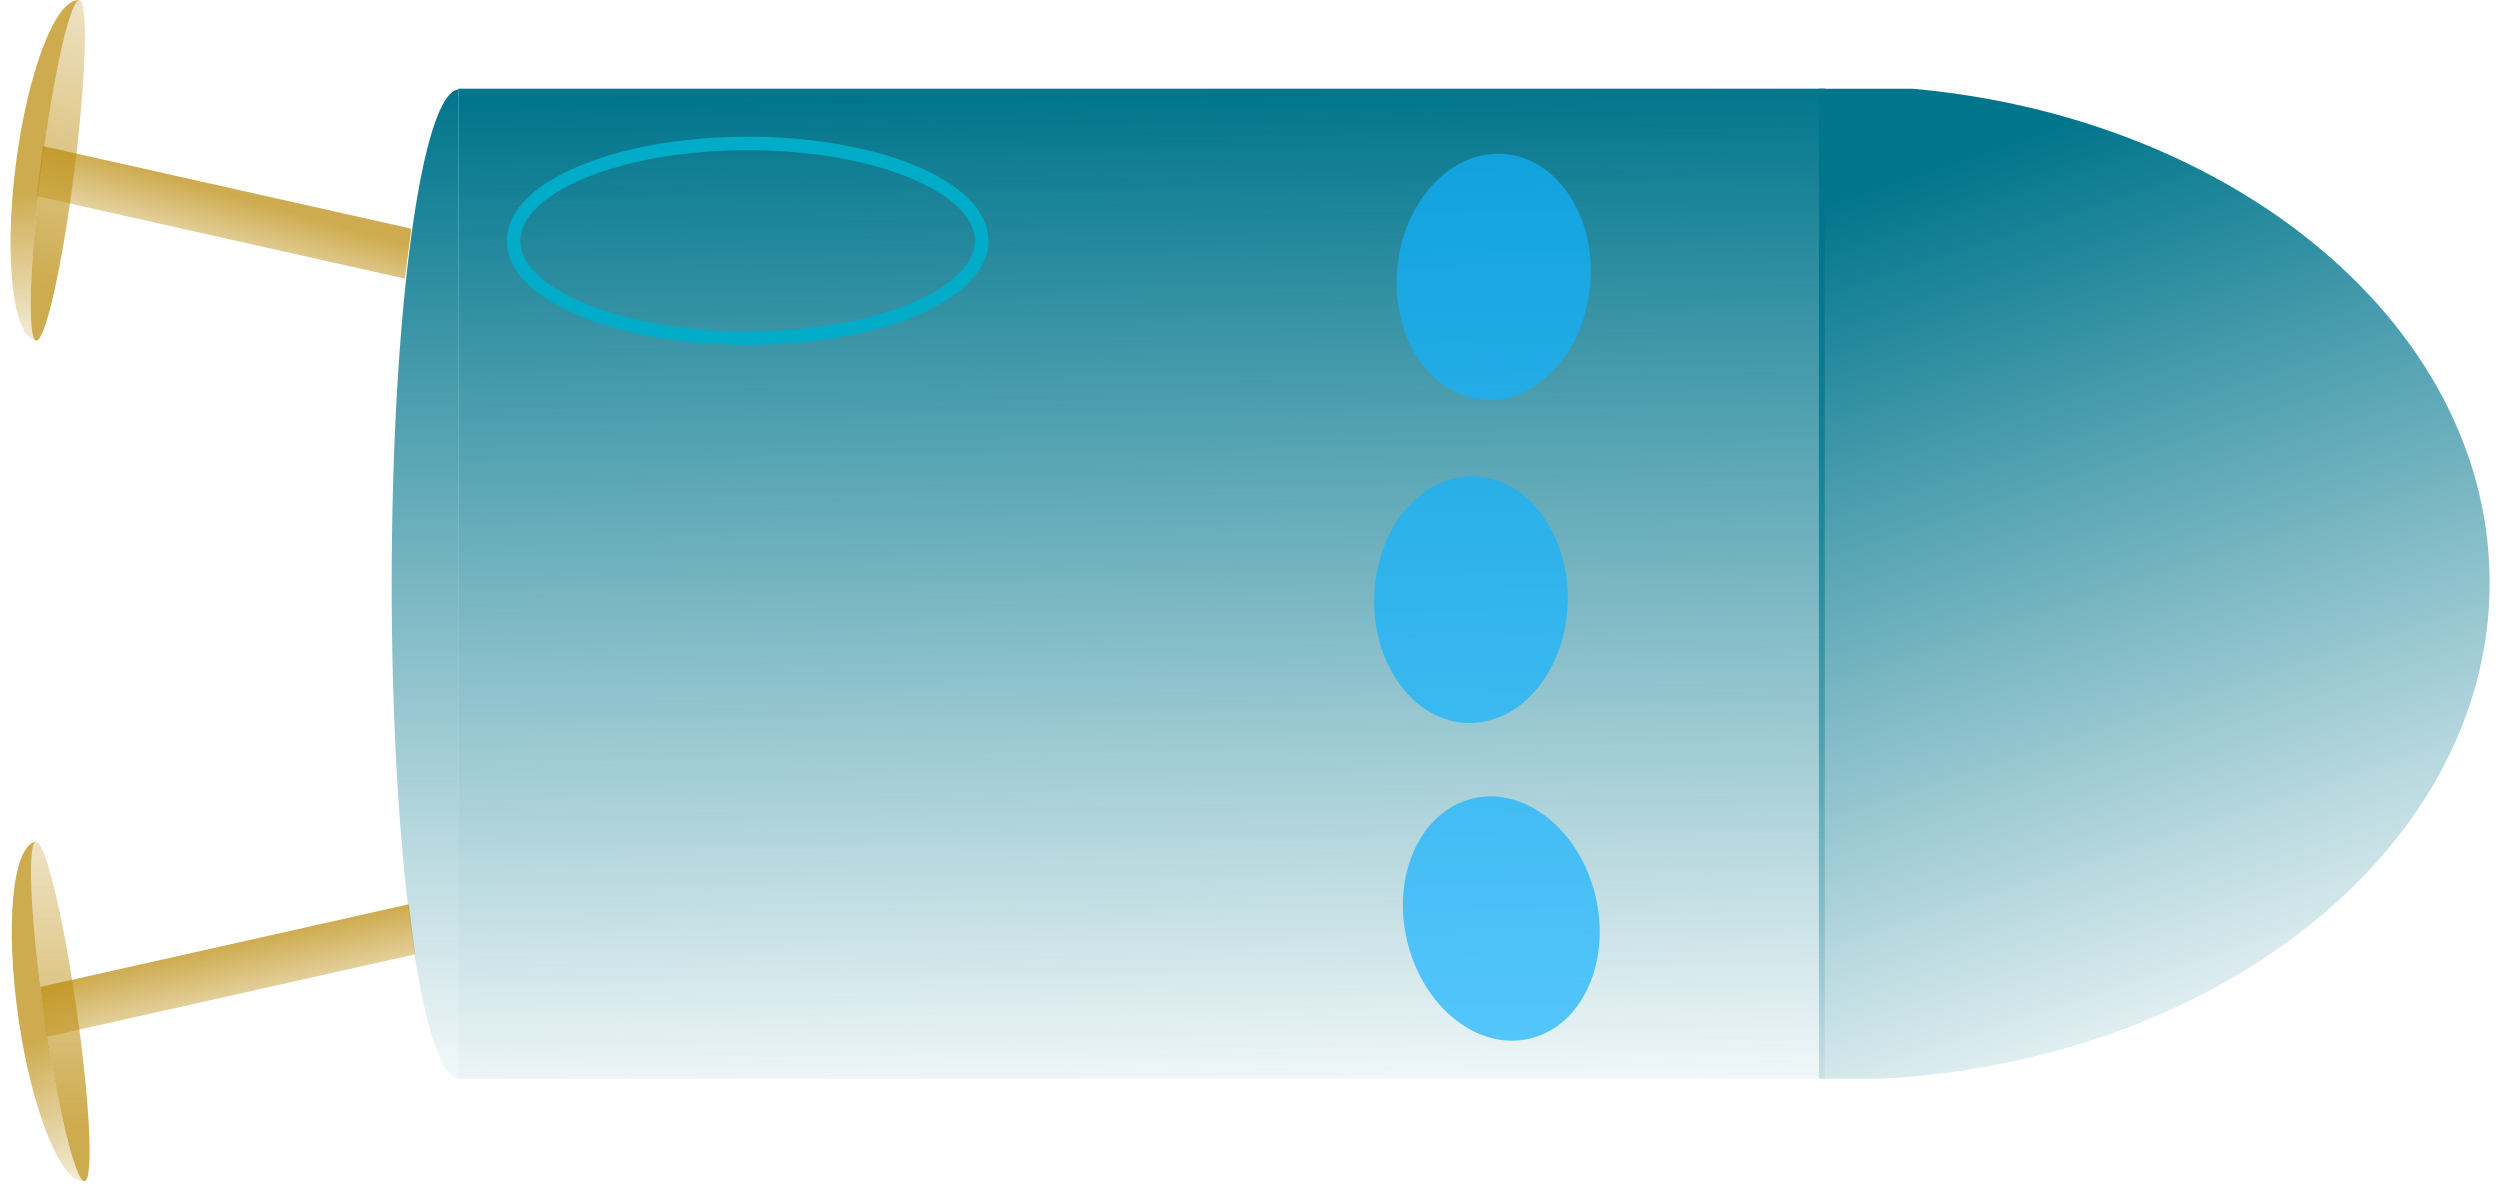
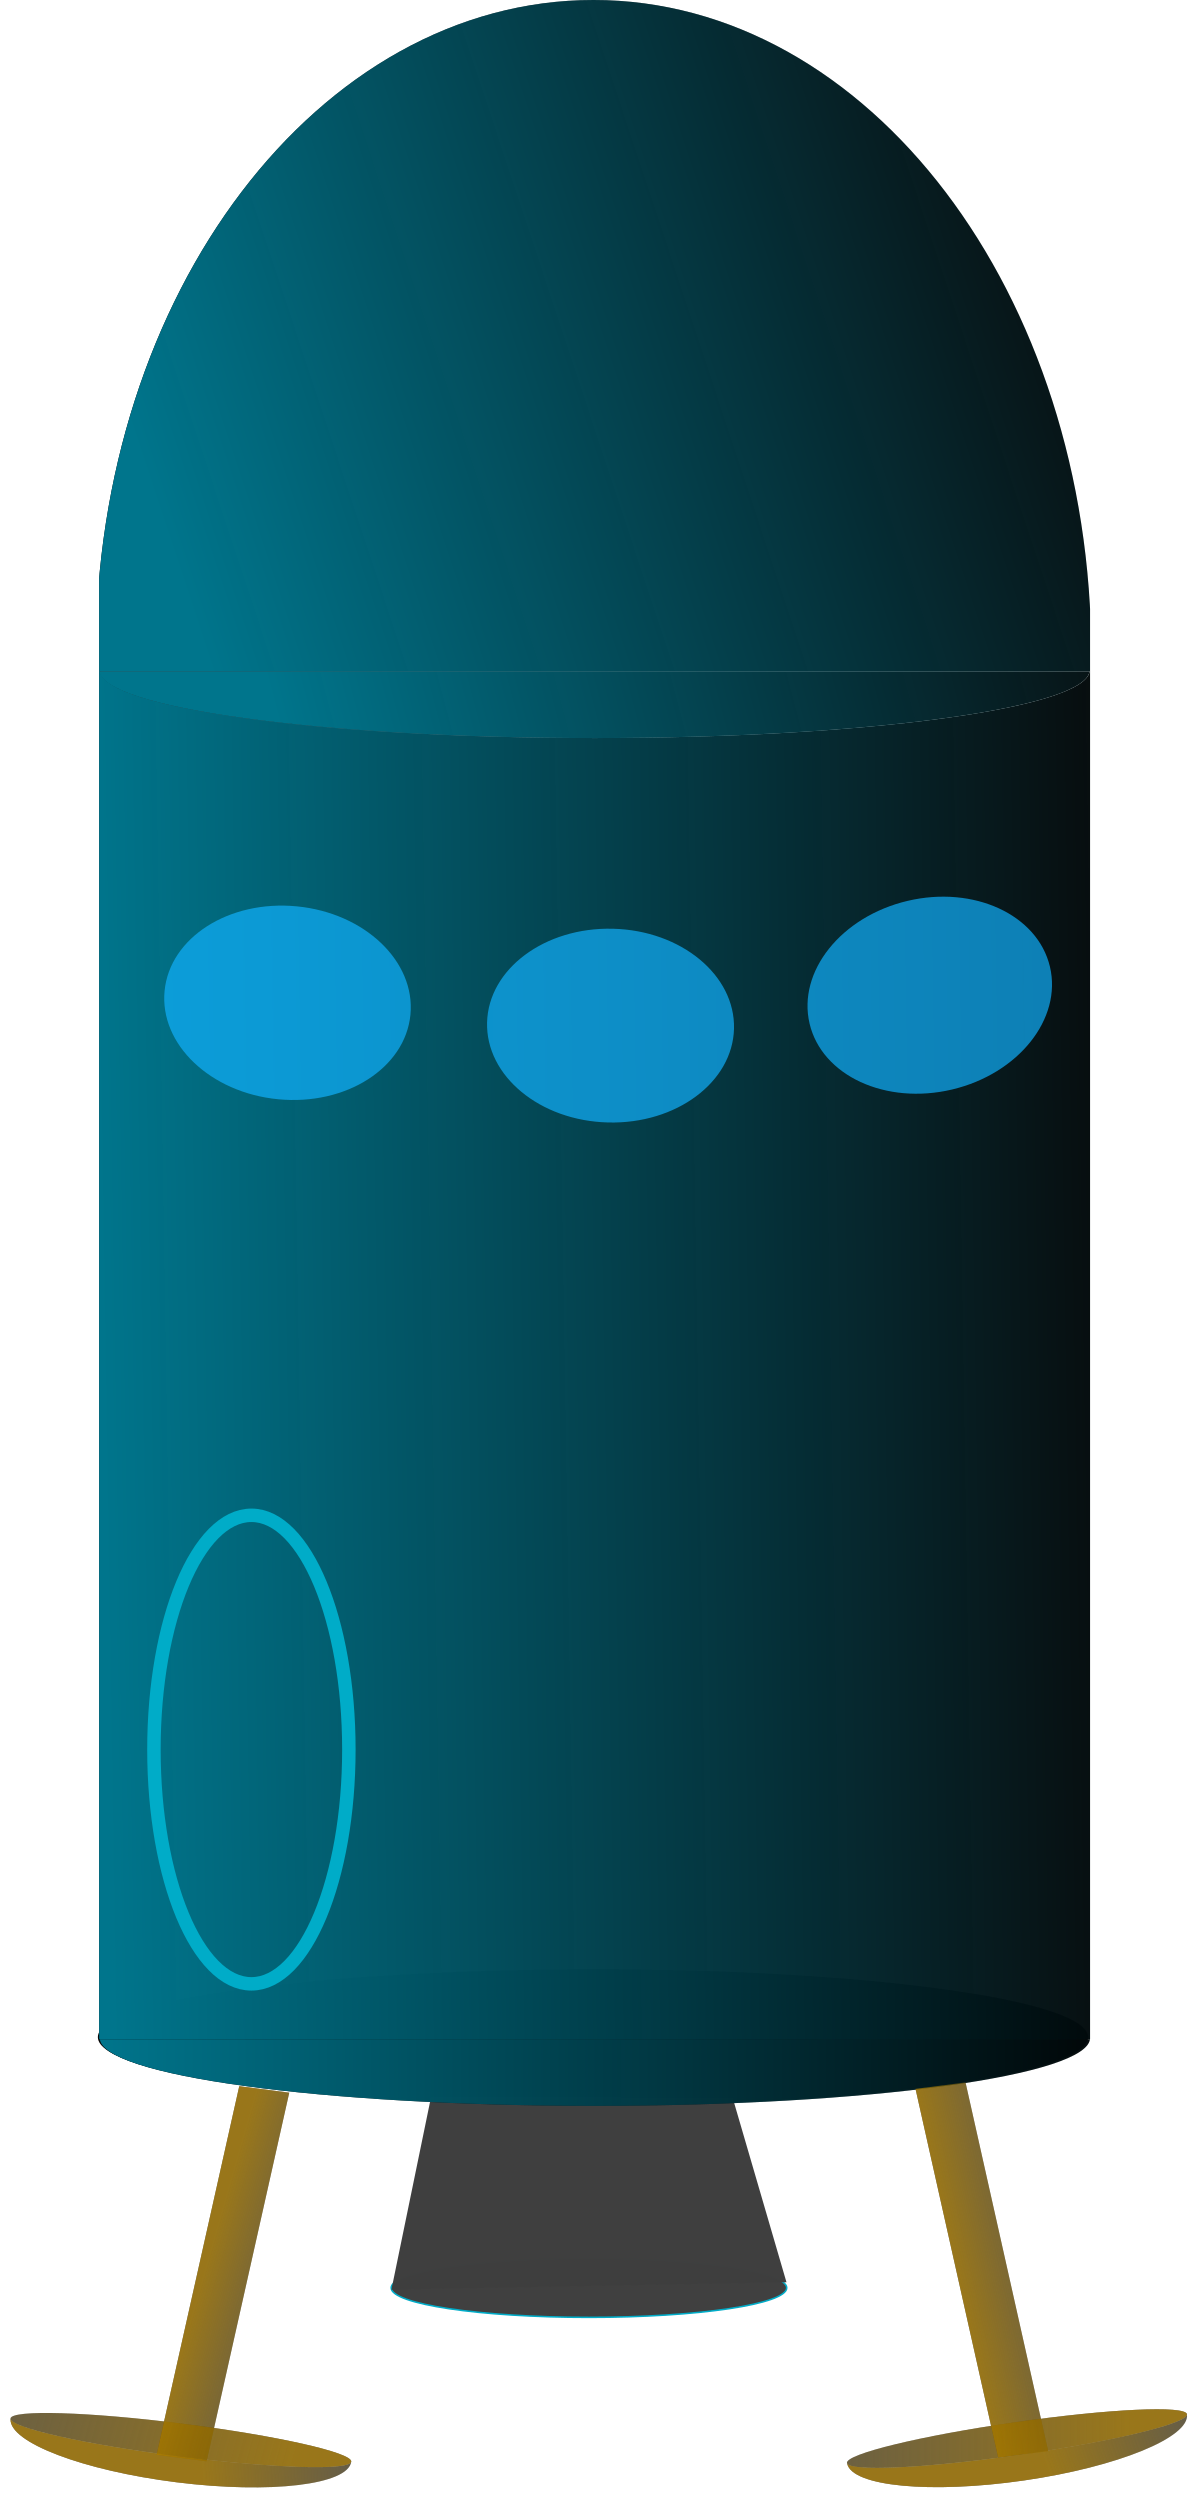
- <svg xmlns="http://www.w3.org/2000/svg" xmlns:xlink="http://www.w3.org/1999/xlink" width="120.927" height="57.751" viewBox="0 0 276.758 132.171" version="1.1" id="svg8">
+ <svg xmlns="http://www.w3.org/2000/svg" xmlns:xlink="http://www.w3.org/1999/xlink" width="58.151" height="120.813" viewBox="0 0 133.086 276.498" version="1.1" id="svg8">
  <defs id="defs2">
    <linearGradient id="linearGradient2688">
      <stop style="stop-color:#b88600;stop-opacity:1;" offset="0" id="stop2684" />
      <stop style="stop-color:#b88600;stop-opacity:0;" offset="1" id="stop2686" />
    </linearGradient>
    <linearGradient id="linearGradient2654">
      <stop style="stop-color:#b88600;stop-opacity:1;" offset="0" id="stop2650" />
      <stop style="stop-color:#b88600;stop-opacity:0;" offset="1" id="stop2652" />
    </linearGradient>
    <linearGradient id="linearGradient2646">
      <stop style="stop-color:#b88600;stop-opacity:1;" offset="0" id="stop2642" />
      <stop style="stop-color:#b88600;stop-opacity:0;" offset="1" id="stop2644" />
    </linearGradient>
-     <pattern xlink:href="#pattern2577" id="pattern2584" patternTransform="matrix(0,0.3278498,-0.3278498,0,115.289,64.13841)" />
+     <pattern xlink:href="#pattern2577" id="pattern2584" patternTransform="matrix(0.3278498,0,0,0.3278498,25.17645,85.18468)" />
    <pattern xlink:href="#pattern2570" id="pattern2580" patternTransform="translate(3.3753691e-6,-1.2881398e-5)" />
    <linearGradient id="linearGradient2404">
      <stop style="stop-color:#00758c;stop-opacity:1;" offset="0" id="stop2400" />
      <stop style="stop-color:#00758c;stop-opacity:0;" offset="1" id="stop2402" />
    </linearGradient>
    <linearGradient id="linearGradient2302">
      <stop style="stop-color:#00758c;stop-opacity:1;" offset="0" id="stop2298" />
      <stop style="stop-color:#00758c;stop-opacity:0;" offset="1" id="stop2300" />
    </linearGradient>
    <linearGradient id="linearGradient821">
      <stop style="stop-color:#00758c;stop-opacity:1;" offset="0" id="stop817" />
      <stop style="stop-color:#00758c;stop-opacity:0;" offset="1" id="stop819" />
    </linearGradient>
    <clipPath clipPathUnits="userSpaceOnUse" id="clipPath2328">
      <rect style="fill:url(#linearGradient2332);fill-opacity:1;stroke:#7fcee8;stroke-width:0.026;stroke-miterlimit:4;stroke-dasharray:none;stroke-opacity:1" id="rect2330" width="88.446" height="122.086" x="57.452" y="88.357" />
    </clipPath>
    <linearGradient xlink:href="#linearGradient821" id="linearGradient2332" gradientUnits="userSpaceOnUse" x1="57.439" y1="135.604" x2="151.96" y2="134.092" />
    <linearGradient gradientTransform="translate(-0.3965693,-7.680351)" xlink:href="#linearGradient2302" id="linearGradient823" x1="145.442" y1="121.225" x2="57.918" y2="146.459" gradientUnits="userSpaceOnUse" />
    <clipPath clipPathUnits="userSpaceOnUse" id="clipPath2328-3">
      <rect style="fill:url(#linearGradient2332);fill-opacity:1;stroke:#7fcee8;stroke-width:0.026;stroke-miterlimit:4;stroke-dasharray:none;stroke-opacity:1" id="rect2330-5" width="88.446" height="122.086" x="57.452" y="88.357" />
    </clipPath>
    <linearGradient xlink:href="#linearGradient2404" id="linearGradient2408" x1="145.899" y1="210.443" x2="52.71" y2="210.443" gradientUnits="userSpaceOnUse" />
    <clipPath clipPathUnits="userSpaceOnUse" id="clipPath2463">
      <ellipse style="fill:#00758c;fill-opacity:1;stroke:none;stroke-width:0.03;stroke-linejoin:round;stroke-miterlimit:4;stroke-dasharray:none;stroke-opacity:1" id="ellipse2465" cx="101.376" cy="82.314" rx="44.433" ry="67.152" />
    </clipPath>
    <clipPath clipPathUnits="userSpaceOnUse" id="clipPath2467">
      <ellipse style="fill:#00758c;fill-opacity:1;stroke:none;stroke-width:0.03;stroke-linejoin:round;stroke-miterlimit:4;stroke-dasharray:none;stroke-opacity:1" id="ellipse2469" cx="-101.579" cy="-334.492" rx="44.433" ry="69.159" transform="scale(-1)" />
    </clipPath>
-     <linearGradient gradientTransform="matrix(0,1.239117,-1.239117,0,224.7739,-7.051828)" xlink:href="#linearGradient2404" id="linearGradient823-2" x1="57.439" y1="135.604" x2="151.96" y2="134.092" gradientUnits="userSpaceOnUse" />
+     <linearGradient gradientTransform="matrix(0.5414207,0,0,0.5414207,-26.31549,-15.39345)" xlink:href="#linearGradient2404" id="linearGradient823-2" x1="57.439" y1="135.604" x2="151.96" y2="134.092" gradientUnits="userSpaceOnUse" />
    <linearGradient xlink:href="#linearGradient2404" id="linearGradient2408-2" x1="145.899" y1="210.443" x2="52.71" y2="210.443" gradientUnits="userSpaceOnUse" />
    <clipPath clipPathUnits="userSpaceOnUse" id="clipPath2328-3-9">
      <rect style="fill:url(#linearGradient2332);fill-opacity:1;stroke:#7fcee8;stroke-width:0.026;stroke-miterlimit:4;stroke-dasharray:none;stroke-opacity:1" id="rect2330-5-3" width="88.446" height="122.086" x="57.452" y="88.357" />
    </clipPath>
    <clipPath clipPathUnits="userSpaceOnUse" id="clipPath2328-3-9-1">
      <rect style="fill:url(#linearGradient2332);fill-opacity:1;stroke:#7fcee8;stroke-width:0.026;stroke-miterlimit:4;stroke-dasharray:none;stroke-opacity:1" id="rect2330-5-3-8" width="88.446" height="122.086" x="57.452" y="88.357" />
    </clipPath>
    <clipPath clipPathUnits="userSpaceOnUse" id="clipPath2528">
      <use x="0" y="0" xlink:href="#g2524" id="use2530" width="100%" height="100%" />
    </clipPath>
    <linearGradient xlink:href="#linearGradient2404" id="linearGradient2540" gradientUnits="userSpaceOnUse" x1="145.899" y1="210.443" x2="52.71" y2="210.443" />
    <pattern patternUnits="userSpaceOnUse" width="334.075" height="22.49" patternTransform="matrix(0.2645833,0,0,0.2645833,54.4761,111.0432)" id="pattern2570">
      <g mask="none" transform="matrix(3.779528,0,0,3.779528,-205.8939,-419.691)" clip-path="url(#clipPath2528)" id="g2526">
        <g id="g2524">
          <path id="path825-6-6-7" d="m 145.843,210.552 a 44.195,6.237 0 0 1 -44.195,6.237 44.195,6.237 0 0 1 -44.195,-6.237 44.195,6.237 0 0 1 44.195,-6.237 44.195,6.237 0 0 1 44.195,6.237 z" clip-path="url(#clipPath2328-3-9-1)" style="fill:url(#linearGradient2540);fill-opacity:1;stroke:none;stroke-width:0.026;stroke-linejoin:round;stroke-miterlimit:4;stroke-dasharray:none;stroke-opacity:1" transform="matrix(-1,0,0,-0.9709873,200.3192,315.3812)" />
        </g>
      </g>
    </pattern>
    <pattern patternUnits="userSpaceOnUse" width="334.075" height="22.49" patternTransform="matrix(0.2645833,0,0,0.2645833,54.4761,111.0432)" id="pattern2577">
      <rect id="rect2575" y="-5.6843419e-14" x="0" height="22.49" width="334.075" style="fill:url(#pattern2580);stroke:none;stroke-width:3.78" />
    </pattern>
-     <linearGradient xlink:href="#linearGradient2646" id="linearGradient2648" x1="72.516" y1="-269.857" x2="83.247" y2="-269.85" gradientUnits="userSpaceOnUse" gradientTransform="matrix(1.239117,0,0,1.239117,52.33762,252.2866)" />
-     <linearGradient xlink:href="#linearGradient2654" id="linearGradient2656" x1="-118.392" y1="-242.256" x2="-128.492" y2="-242.846" gradientUnits="userSpaceOnUse" gradientTransform="matrix(0.1588863,-1.228888,1.209093,0.2711192,252.7059,-3.294785)" />
+     <linearGradient xlink:href="#linearGradient2646" id="linearGradient2648" x1="72.516" y1="-269.857" x2="83.247" y2="-269.85" gradientUnits="userSpaceOnUse" gradientTransform="matrix(1.239117,0,0,1.239117,-29.89176,57.64044)" />
+     <linearGradient xlink:href="#linearGradient2654" id="linearGradient2656" x1="-118.392" y1="-242.256" x2="-128.492" y2="-242.846" gradientUnits="userSpaceOnUse" gradientTransform="matrix(-1.228888,-0.1588863,0.2711192,-1.209093,-42.25675,-52.23222)" />
    <linearGradient xlink:href="#linearGradient2688" id="linearGradient2699-2" x1="41.498" y1="278.861" x2="3.539" y2="273.464" gradientUnits="userSpaceOnUse" gradientTransform="translate(27.30062,2.995273)" />
    <linearGradient xlink:href="#linearGradient2688" id="linearGradient2699-2-1" x1="33.784" y1="280.612" x2="50.618" y2="277.226" gradientUnits="userSpaceOnUse" gradientTransform="translate(27.30032,2.995242)" />
    <linearGradient xlink:href="#linearGradient2688" id="linearGradient2699-2-1-7" x1="33.784" y1="280.612" x2="50.618" y2="277.226" gradientUnits="userSpaceOnUse" gradientTransform="translate(69.32984,6.659298)" />
    <linearGradient xlink:href="#linearGradient2688" id="linearGradient2699-2-5" x1="41.498" y1="278.861" x2="3.539" y2="273.464" gradientUnits="userSpaceOnUse" gradientTransform="translate(69.33014,6.659318)" />
+     <clipPath clipPathUnits="userSpaceOnUse" id="clipPath2328-3-9-15">
+       <rect style="fill:url(#linearGradient2332);fill-opacity:1;stroke:#7fcee8;stroke-width:0.026;stroke-miterlimit:4;stroke-dasharray:none;stroke-opacity:1" id="rect2330-5-3-5" width="88.446" height="122.086" x="57.452" y="88.357" />
+     </clipPath>
+     <clipPath clipPathUnits="userSpaceOnUse" id="clipPath2328-3-9-5">
+       <rect style="fill:url(#linearGradient2332);fill-opacity:1;stroke:#7fcee8;stroke-width:0.026;stroke-miterlimit:4;stroke-dasharray:none;stroke-opacity:1" id="rect2330-5-3-6" width="88.446" height="122.086" x="57.452" y="88.357" />
+     </clipPath>
+     <linearGradient xlink:href="#linearGradient2302" id="linearGradient3659" gradientUnits="userSpaceOnUse" x1="128.84" y1="201.199" x2="50.996" y2="220.992" />
+     <clipPath clipPathUnits="userSpaceOnUse" id="clipPath2467-4">
+       <ellipse style="fill:#00758c;fill-opacity:1;stroke:none;stroke-width:0.03;stroke-linejoin:round;stroke-miterlimit:4;stroke-dasharray:none;stroke-opacity:1" id="ellipse2469-3" cx="-101.579" cy="-334.492" rx="44.433" ry="69.159" transform="scale(-1)" />
+     </clipPath>
+     <clipPath clipPathUnits="userSpaceOnUse" id="clipPath2463-6">
+       <ellipse style="fill:#00758c;fill-opacity:1;stroke:none;stroke-width:0.03;stroke-linejoin:round;stroke-miterlimit:4;stroke-dasharray:none;stroke-opacity:1" id="ellipse2465-8" cx="101.376" cy="82.314" rx="44.433" ry="67.152" />
+     </clipPath>
+     <clipPath clipPathUnits="userSpaceOnUse" id="clipPath2328-3-9-8">
+       <rect style="fill:url(#linearGradient2332);fill-opacity:1;stroke:#7fcee8;stroke-width:0.026;stroke-miterlimit:4;stroke-dasharray:none;stroke-opacity:1" id="rect2330-5-3-4" width="88.446" height="122.086" x="57.452" y="88.357" />
+     </clipPath>
+     <clipPath clipPathUnits="userSpaceOnUse" id="clipPath2328-3-9-5-5">
+       <rect style="fill:url(#linearGradient2332);fill-opacity:1;stroke:#7fcee8;stroke-width:0.026;stroke-miterlimit:4;stroke-dasharray:none;stroke-opacity:1" id="rect2330-5-3-6-0" width="88.446" height="122.086" x="57.452" y="88.357" />
+     </clipPath>
+     <linearGradient xlink:href="#linearGradient2404" id="linearGradient4587" gradientUnits="userSpaceOnUse" x1="145.899" y1="210.443" x2="52.71" y2="210.443" />
  </defs>
-   <g id="layer1" transform="translate(86.72532,-54.31918)">
-     <ellipse transform="matrix(0,-1.239117,1.203167,0,-251.5613,248.1898)" style="fill:url(#linearGradient2408);fill-opacity:1;stroke:none;stroke-width:0.026;stroke-linejoin:round;stroke-miterlimit:4;stroke-dasharray:none;stroke-opacity:1" id="path825-6" cx="101.648" cy="210.552" rx="44.195" ry="6.237" clip-path="url(#clipPath2467)" />
-     <path transform="matrix(0,-1.239117,1.079453,0,27.54649,244.4327)" style="fill:url(#linearGradient823);fill-opacity:1;stroke:none;stroke-width:0.026;stroke-linejoin:round;stroke-miterlimit:4;stroke-dasharray:none;stroke-opacity:1" clip-path="url(#clipPath2463)" d="M 57.056,80.677 H 145.502 V 202.763 H 57.056 Z" id="rect815" />
-     <ellipse transform="matrix(0,-1.239117,1.203167,0,-289.1888,244.9241)" style="fill:url(#linearGradient2408-2);fill-opacity:1;stroke:none;stroke-width:0.026;stroke-linejoin:round;stroke-miterlimit:4;stroke-dasharray:none;stroke-opacity:1" id="path825-6-6" cx="101.648" cy="210.552" rx="44.195" ry="6.237" clip-path="url(#clipPath2328-3-9)" />
-     <path style="fill:url(#linearGradient823-2);fill-opacity:1;stroke:none;stroke-width:0.033;stroke-linejoin:round;stroke-miterlimit:4;stroke-dasharray:none;stroke-opacity:1" mask="none" d="M 115.289,64.138 V 173.734 H -35.99 V 64.138 Z" id="rect815-0" />
-     <path style="opacity:0.69;fill:url(#pattern2584);stroke:#00758c;stroke-width:1.239;stroke-opacity:0" d="M 115.289,64.138 V 173.665 h -7.373 V 64.138 Z" id="rect2582" />
-     <path style="opacity:0.69;fill:url(#linearGradient2656);fill-opacity:1;stroke:#00758c;stroke-width:0.039;stroke-linejoin:round;stroke-miterlimit:4;stroke-dasharray:none;stroke-opacity:0" d="m -82.679,76.023 0.715,-5.531 40.776,9.143 -0.715,5.531 z" id="rect2610" />
-     <rect style="opacity:0.69;fill:url(#linearGradient2648);fill-opacity:1;stroke:#00758c;stroke-width:0.039;stroke-linejoin:round;stroke-miterlimit:4;stroke-dasharray:none;stroke-opacity:0" id="rect2610-9" width="5.577" height="41.789" x="142.212" y="-102.993" transform="matrix(0.1282254,0.9917451,0.9757697,-0.2188002,0,0)" />
-     <g id="g3282" transform="matrix(-0.1559042,1.22927,-1.22927,-0.1559042,273.897,44.71446)">
+   <g id="layer1" transform="translate(-14.2129,-10.92987)">
+     <ellipse transform="scale(-1)" style="fill:#020202;fill-opacity:0.969;stroke:none;stroke-width:0.032;stroke-linejoin:round;stroke-miterlimit:4;stroke-dasharray:none;stroke-opacity:1" id="path825-6-6-1" cx="-79.797" cy="-236.234" rx="54.763" ry="7.504" clip-path="none" />
+     <ellipse style="opacity:1;fill:#3f3f3f;fill-opacity:0.992;stroke:#00acc8;stroke-width:0.175;stroke-linejoin:round;stroke-miterlimit:4;stroke-dasharray:none;stroke-opacity:1" id="path4649" cx="79.35" cy="263.964" rx="21.874" ry="3.265" />
+     <path style="fill:#3f3f3f;fill-opacity:0.994;fill-rule:evenodd;stroke:none;stroke-width:2.279px;stroke-linecap:butt;stroke-linejoin:miter;stroke-opacity:1" d="m 57.503,264.165 4.369,-21.24 h 33.367 l 5.958,20.423 z" id="path4655" />
+     <g id="g4647" transform="translate(180.3158,-2.18813)" style="fill:#020202;fill-opacity:0.97">
+       <path id="rect815-8" d="M 57.056,80.677 H 145.502 V 202.763 H 57.056 Z" clip-path="url(#clipPath2463-6)" style="fill:#020202;fill-opacity:0.97;stroke:none;stroke-width:0.026;stroke-linejoin:round;stroke-miterlimit:4;stroke-dasharray:none;stroke-opacity:1" transform="matrix(-1.239117,0,0,-1.079453,25.1549,174.4596)" />
+       <path id="path825-6-6-71" d="m 145.843,210.552 a 44.195,6.237 0 0 1 -44.195,6.237 44.195,6.237 0 0 1 -44.195,-6.237 44.195,6.237 0 0 1 44.195,-6.237 44.195,6.237 0 0 1 44.195,6.237 z" clip-path="url(#clipPath2328-3-9-8)" style="fill:#020202;fill-opacity:0.97;stroke:none;stroke-width:0.026;stroke-linejoin:round;stroke-miterlimit:4;stroke-dasharray:none;stroke-opacity:1" transform="matrix(-1.239117,0,0,-1.203167,25.64631,491.8506)" />
+       <path id="rect815-0-7" d="M -155.138,87.374 V 238.652 H -45.543 V 87.374 h -0.049 a 54.763,7.504 0 0 1 -54.717,7.371 54.763,7.504 0 0 1 -54.726,-7.371 z" mask="none" style="fill:#020202;fill-opacity:0.97;stroke:none;stroke-width:0.033;stroke-linejoin:round;stroke-miterlimit:4;stroke-dasharray:none;stroke-opacity:1" />
+       <path id="rect2610-2" d="m -143.255,285.341 -5.531,-0.715 9.143,-40.776 5.531,0.715 z" style="opacity:0.69;fill:#020202;fill-opacity:0.97;stroke:#00758c;stroke-width:0.039;stroke-linejoin:round;stroke-miterlimit:4;stroke-dasharray:none;stroke-opacity:0" />
+       <path id="rect2610-9-7" d="m -55.705,284.924 5.531,-0.715 -9.143,-40.776 -5.531,0.715 z" style="opacity:0.69;fill:#020202;fill-opacity:0.97;stroke:#00758c;stroke-width:0.039;stroke-linejoin:round;stroke-miterlimit:4;stroke-dasharray:none;stroke-opacity:0" />
+       <g style="fill:#020202;fill-opacity:0.97" transform="matrix(1.22927,0.1559042,-0.1559042,1.22927,-174.5633,-71.23515)" id="g3282-2">
+         <path style="opacity:0.69;fill:#020202;fill-opacity:0.97;stroke:#00758c;stroke-width:0.026;stroke-linejoin:round;stroke-miterlimit:4;stroke-dasharray:none;stroke-opacity:0" d="m 74.086,280.705 a 15.329,1.47 0 0 1 -15.329,1.47 15.329,1.47 0 0 1 -15.329,-1.47 15.329,1.47 0 0 1 15.329,-1.47 15.329,1.47 0 0 1 15.329,1.47 z" id="path2658-8-2" />
+         <path style="opacity:0.69;fill:#020202;fill-opacity:0.97;stroke:#00758c;stroke-width:0.026;stroke-linejoin:round;stroke-miterlimit:4;stroke-dasharray:none;stroke-opacity:0" d="m 59.13,279.236 a 15.329,1.47 0 0 1 0.852,0.004 15.329,1.47 0 0 0 -0.852,-0.004 z m -1.74,0.006 a 15.329,1.47 0 0 0 -0.644,0.007 15.329,1.47 0 0 1 0.644,-0.007 z m 3.565,0.01 a 15.329,1.47 0 0 1 0.591,0.009 15.329,1.47 0 0 0 -0.591,-0.009 z m -5.006,0.009 a 15.329,1.47 0 0 0 -0.75,0.016 15.329,1.47 0 0 1 0.75,-0.016 z m 6.443,0.018 a 15.329,1.47 0 0 1 0.642,0.016 15.329,1.47 0 0 0 -0.642,-0.016 z m -7.979,0.018 a 15.329,1.47 0 0 0 -0.659,0.021 15.329,1.47 0 0 1 0.659,-0.021 z m 9.477,0.025 a 15.329,1.47 0 0 1 0.595,0.021 15.329,1.47 0 0 0 -0.595,-0.021 z m -10.882,0.022 a 15.329,1.47 0 0 0 -0.711,0.03 15.329,1.47 0 0 1 0.711,-0.03 z m 12.294,0.034 a 15.329,1.47 0 0 1 0.556,0.026 15.329,1.47 0 0 0 -0.556,-0.026 z m -13.709,0.029 a 15.329,1.47 0 0 0 -0.56,0.031 15.329,1.47 0 0 1 0.56,-0.031 z m 15.042,0.039 a 15.329,1.47 0 0 1 0.571,0.034 15.329,1.47 0 0 0 -0.571,-0.034 z m -16.392,0.038 a 15.329,1.47 0 0 0 -0.489,0.034 15.329,1.47 0 0 1 0.489,-0.034 z m 17.674,0.044 a 15.329,1.47 0 0 1 0.501,0.037 15.329,1.47 0 0 0 -0.501,-0.037 z m -18.88,0.041 a 15.329,1.47 0 0 0 -0.498,0.042 15.329,1.47 0 0 1 0.498,-0.042 z m 20.027,0.05 a 15.329,1.47 0 0 1 0.521,0.046 15.329,1.47 0 0 0 -0.521,-0.046 z m -21.152,0.048 a 15.329,1.47 0 0 0 -0.48,0.05 15.329,1.47 0 0 1 0.48,-0.05 z m 22.195,0.052 a 15.329,1.47 0 0 1 0.513,0.056 15.329,1.47 0 0 0 -0.513,-0.056 z m -23.223,0.057 a 15.329,1.47 0 0 0 -0.447,0.056 15.329,1.47 0 0 1 0.447,-0.056 z m 24.211,0.059 a 15.329,1.47 0 0 1 0.419,0.056 15.329,1.47 0 0 0 -0.419,-0.056 z m -25.099,0.056 a 15.329,1.47 0 0 0 -0.409,0.064 15.329,1.47 0 0 1 0.409,-0.064 z m 25.959,0.068 a 15.329,1.47 0 0 1 0.337,0.056 15.329,1.47 0 0 0 -0.337,-0.056 z m -26.752,0.06 a 15.329,1.47 0 0 0 -0.32,0.063 15.329,1.47 0 0 1 0.32,-0.063 z m 27.463,0.07 a 15.329,1.47 0 0 1 0.281,0.06 15.329,1.47 0 0 0 -0.281,-0.06 z m -28.104,0.061 a 15.329,1.47 0 0 0 -0.26,0.069 15.329,1.47 0 0 1 0.26,-0.069 z m 28.659,0.07 a 15.329,1.47 0 0 1 0.235,0.068 15.329,1.47 0 0 0 -0.235,-0.068 z m -29.164,0.069 a 15.329,1.47 0 0 0 -0.19,0.071 15.329,1.47 0 0 1 0.19,-0.071 z m 29.594,0.073 a 15.329,1.47 0 0 1 0.161,0.069 15.329,1.47 0 0 0 -0.161,-0.069 z m -29.95,0.069 a 15.329,1.47 0 0 0 -0.117,0.074 15.329,1.47 0 0 1 0.117,-0.074 z m 30.229,0.075 a 15.329,1.47 0 0 1 0.089,0.071 15.329,1.47 0 0 0 -0.089,-0.071 z m -30.436,0.07 a 15.329,1.47 0 0 0 -0.066,0.126 15.329,1.47 0 0 0 0.02,0.053 h 5.3e-4 a 15.329,1.47 0 0 1 -0.02,-0.053 15.329,1.47 0 0 1 0.066,-0.126 z m -0.047,0.179 h -0.009 a 15.324,3.791 0 0 0 15.43,3.738 15.324,3.791 0 0 0 15.217,-3.791 15.329,1.47 0 0 1 -0.305,0.292 15.329,1.47 0 0 1 -0.379,0.142 15.329,1.47 0 0 1 -12.039,1.014 15.329,1.47 0 0 1 -2.606,0.022 15.329,1.47 0 0 1 -1.53,-0.008 15.329,1.47 0 0 1 -2.999,-0.058 15.329,1.47 0 0 1 -5.29e-4,0 15.329,1.47 0 0 1 -2.818,-0.114 15.329,1.47 0 0 1 -10e-4,0 15.329,1.47 0 0 1 -1.305,-0.077 15.329,1.47 0 0 1 -0.002,0 15.329,1.47 0 0 1 -1.217,-0.089 15.329,1.47 0 0 1 -0.002,0 15.329,1.47 0 0 1 -5.433,-1.068 15.329,1.47 0 0 1 -0.002,-0.003 z" id="path2658-8-9-6" />
+       </g>
+       <g style="fill:#020202;fill-opacity:0.97" transform="matrix(1.226567,-0.1759093,0.1759093,1.226567,-227.2721,-48.24234)" id="g3288-1">
+         <path style="opacity:0.69;fill:#020202;fill-opacity:0.97;stroke:#00758c;stroke-width:0.026;stroke-linejoin:round;stroke-miterlimit:4;stroke-dasharray:none;stroke-opacity:0" d="m 116.115,284.369 a 15.329,1.47 0 0 1 -15.329,1.47 15.329,1.47 0 0 1 -15.329,-1.47 15.329,1.47 0 0 1 15.329,-1.47 15.329,1.47 0 0 1 15.329,1.47 z" id="path2658-8-0-0" />
+         <path style="opacity:0.69;fill:#020202;fill-opacity:0.97;stroke:#00758c;stroke-width:0.026;stroke-linejoin:round;stroke-miterlimit:4;stroke-dasharray:none;stroke-opacity:0" d="m 101.16,282.9 a 15.329,1.47 0 0 1 0.852,0.004 15.329,1.47 0 0 0 -0.852,-0.004 z m -1.74,0.006 a 15.329,1.47 0 0 0 -0.644,0.007 15.329,1.47 0 0 1 0.644,-0.007 z m 3.565,0.01 a 15.329,1.47 0 0 1 0.591,0.009 15.329,1.47 0 0 0 -0.591,-0.009 z m -5.006,0.009 a 15.329,1.47 0 0 0 -0.75,0.016 15.329,1.47 0 0 1 0.75,-0.016 z m 6.442,0.018 a 15.329,1.47 0 0 1 0.642,0.016 15.329,1.47 0 0 0 -0.642,-0.016 z m -7.979,0.018 a 15.329,1.47 0 0 0 -0.659,0.021 15.329,1.47 0 0 1 0.659,-0.021 z m 9.477,0.025 a 15.329,1.47 0 0 1 0.595,0.021 15.329,1.47 0 0 0 -0.595,-0.021 z m -10.882,0.022 a 15.329,1.47 0 0 0 -0.711,0.03 15.329,1.47 0 0 1 0.711,-0.03 z m 12.294,0.034 a 15.329,1.47 0 0 1 0.556,0.026 15.329,1.47 0 0 0 -0.556,-0.026 z m -13.709,0.029 a 15.329,1.47 0 0 0 -0.56,0.031 15.329,1.47 0 0 1 0.56,-0.031 z m 15.042,0.039 a 15.329,1.47 0 0 1 0.571,0.034 15.329,1.47 0 0 0 -0.571,-0.034 z m -16.392,0.038 a 15.329,1.47 0 0 0 -0.489,0.034 15.329,1.47 0 0 1 0.489,-0.034 z m 17.674,0.044 a 15.329,1.47 0 0 1 0.501,0.037 15.329,1.47 0 0 0 -0.501,-0.037 z m -18.88,0.041 a 15.329,1.47 0 0 0 -0.498,0.042 15.329,1.47 0 0 1 0.498,-0.042 z m 20.027,0.05 a 15.329,1.47 0 0 1 0.521,0.046 15.329,1.47 0 0 0 -0.521,-0.046 z m -21.152,0.048 a 15.329,1.47 0 0 0 -0.48,0.05 15.329,1.47 0 0 1 0.48,-0.05 z m 22.195,0.052 a 15.329,1.47 0 0 1 0.513,0.056 15.329,1.47 0 0 0 -0.513,-0.056 z m -23.223,0.057 a 15.329,1.47 0 0 0 -0.447,0.056 15.329,1.47 0 0 1 0.447,-0.056 z m 24.211,0.059 a 15.329,1.47 0 0 1 0.419,0.056 15.329,1.47 0 0 0 -0.419,-0.056 z m -25.099,0.056 a 15.329,1.47 0 0 0 -0.409,0.064 15.329,1.47 0 0 1 0.409,-0.064 z m 25.959,0.068 a 15.329,1.47 0 0 1 0.337,0.056 15.329,1.47 0 0 0 -0.337,-0.056 z m -26.752,0.06 a 15.329,1.47 0 0 0 -0.32,0.063 15.329,1.47 0 0 1 0.32,-0.063 z m 27.463,0.07 a 15.329,1.47 0 0 1 0.281,0.06 15.329,1.47 0 0 0 -0.281,-0.06 z m -28.104,0.061 a 15.329,1.47 0 0 0 -0.26,0.069 15.329,1.47 0 0 1 0.26,-0.069 z m 28.659,0.07 a 15.329,1.47 0 0 1 0.235,0.068 15.329,1.47 0 0 0 -0.235,-0.068 z m -29.164,0.069 a 15.329,1.47 0 0 0 -0.19,0.071 15.329,1.47 0 0 1 0.19,-0.071 z m 29.594,0.073 a 15.329,1.47 0 0 1 0.161,0.069 15.329,1.47 0 0 0 -0.161,-0.069 z m -29.95,0.069 a 15.329,1.47 0 0 0 -0.117,0.074 15.329,1.47 0 0 1 0.117,-0.074 z m 30.229,0.075 a 15.329,1.47 0 0 1 0.089,0.071 15.329,1.47 0 0 0 -0.089,-0.071 z m -30.436,0.07 a 15.329,1.47 0 0 0 -0.066,0.126 15.329,1.47 0 0 0 0.02,0.053 h 5.3e-4 a 15.329,1.47 0 0 1 -0.02,-0.053 15.329,1.47 0 0 1 0.066,-0.126 z m -0.047,0.179 h -0.009 a 15.324,3.791 0 0 0 15.43,3.738 15.324,3.791 0 0 0 15.217,-3.791 15.329,1.47 0 0 1 -0.305,0.292 15.329,1.47 0 0 1 -0.379,0.142 15.329,1.47 0 0 1 -12.039,1.014 15.329,1.47 0 0 1 -2.606,0.022 15.329,1.47 0 0 1 -1.53,-0.008 15.329,1.47 0 0 1 -2.999,-0.058 15.329,1.47 0 0 1 -5.29e-4,0 15.329,1.47 0 0 1 -2.818,-0.114 15.329,1.47 0 0 1 -10e-4,0 15.329,1.47 0 0 1 -1.305,-0.077 15.329,1.47 0 0 1 -0.002,0 15.329,1.47 0 0 1 -1.217,-0.089 15.329,1.47 0 0 1 -0.002,0 15.329,1.47 0 0 1 -5.433,-1.068 15.329,1.47 0 0 1 -0.002,-0.003 z" id="path2658-8-9-3-6" />
+       </g>
+       <path id="path3311-6-1-1" d="m -60.798,133.616 a 10.718,13.66 76.659 0 1 -15.765,-7.277 10.718,13.66 76.659 0 1 10.819,-13.581 10.718,13.66 76.659 0 1 15.765,7.277 10.718,13.66 76.659 0 1 -10.819,13.581 z" style="opacity:0.69;fill:#020202;fill-opacity:0.97;stroke:#00758c;stroke-width:0.032;stroke-linejoin:round;stroke-miterlimit:4;stroke-dasharray:none;stroke-opacity:0" />
+       <path id="path3311-6-1-6-5" d="m -98.845,137.264 a 13.66,10.718 1.426 0 1 -13.39,-11.055 13.66,10.718 1.426 0 1 13.923,-10.375 13.66,10.718 1.426 0 1 13.39,11.055 13.66,10.718 1.426 0 1 -13.923,10.375 z" style="opacity:0.69;fill:#020202;fill-opacity:0.97;stroke:#00758c;stroke-width:0.032;stroke-linejoin:round;stroke-miterlimit:4;stroke-dasharray:none;stroke-opacity:0" />
+       <path id="path3311-6-1-6-3-9" d="m -135.338,134.696 a 13.66,10.718 5.531 0 1 -12.564,-11.985 13.66,10.718 5.531 0 1 14.63,-9.352 13.66,10.718 5.531 0 1 12.564,11.985 13.66,10.718 5.531 0 1 -14.63,9.352 z" style="opacity:0.69;fill:#020202;fill-opacity:0.97;stroke:#00758c;stroke-width:0.032;stroke-linejoin:round;stroke-miterlimit:4;stroke-dasharray:none;stroke-opacity:0" />
+       <path id="path825-6-6-9-9" d="m 145.843,210.552 a 44.195,6.237 0 0 1 -44.195,6.237 44.195,6.237 0 0 1 -44.195,-6.237 44.195,6.237 0 0 1 44.195,-6.237 44.195,6.237 0 0 1 44.195,6.237 z" clip-path="url(#clipPath2328-3-9-5-5)" style="fill:#020202;fill-opacity:0.97;stroke:none;stroke-width:0.187;stroke-linejoin:round;stroke-miterlimit:4;stroke-dasharray:none;stroke-opacity:1" transform="matrix(-1.239117,0,0,-1.203167,25.59847,340.5723)" />
+     </g>
+     <ellipse transform="matrix(-1.239117,0,0,-1.203167,209.2278,452.035)" style="fill:url(#linearGradient2408);fill-opacity:1;stroke:none;stroke-width:0.026;stroke-linejoin:round;stroke-miterlimit:4;stroke-dasharray:none;stroke-opacity:1" id="path825-6" cx="101.648" cy="210.552" rx="44.195" ry="6.237" clip-path="url(#clipPath2467)" />
+     <path transform="matrix(-1.239117,0,0,-1.079453,205.4708,172.2715)" style="fill:url(#linearGradient823);fill-opacity:1;stroke:none;stroke-width:0.026;stroke-linejoin:round;stroke-miterlimit:4;stroke-dasharray:none;stroke-opacity:1" clip-path="url(#clipPath2463)" d="M 57.056,80.677 H 145.502 V 202.763 H 57.056 Z" id="rect815" />
+     <ellipse transform="matrix(-1.239117,0,0,-1.203167,205.9622,489.6625)" style="fill:url(#linearGradient2408-2);fill-opacity:1;stroke:none;stroke-width:0.026;stroke-linejoin:round;stroke-miterlimit:4;stroke-dasharray:none;stroke-opacity:1" id="path825-6-6" cx="101.648" cy="210.552" rx="44.195" ry="6.237" clip-path="url(#clipPath2328-3-9)" />
+     <path style="fill:url(#linearGradient823-2);fill-opacity:1;stroke:none;stroke-width:0.014;stroke-linejoin:round;stroke-miterlimit:4;stroke-dasharray:none;stroke-opacity:1" mask="none" d="m 4.791,32.445 v 66.1 H 52.678 V 32.445 H 52.656 A 23.928,3.279 0 0 1 28.748,35.666 23.928,3.279 0 0 1 4.836,32.445 Z" transform="matrix(2.28864,0,0,2.28864,14.2129,10.92987)" id="rect815-0" />
+     <path style="opacity:0.69;fill:url(#linearGradient2656);fill-opacity:1;stroke:#00758c;stroke-width:0.039;stroke-linejoin:round;stroke-miterlimit:4;stroke-dasharray:none;stroke-opacity:0" d="m 37.061,283.153 -5.531,-0.715 9.143,-40.776 5.531,0.715 z" id="rect2610" />
+     <rect style="opacity:0.69;fill:url(#linearGradient2648);fill-opacity:1;stroke:#00758c;stroke-width:0.039;stroke-linejoin:round;stroke-miterlimit:4;stroke-dasharray:none;stroke-opacity:0" id="rect2610-9" width="5.577" height="41.789" x="59.983" y="-297.639" transform="matrix(0.9917451,-0.1282254,-0.2188002,-0.9757697,0,0)" />
+     <g id="g3282" transform="matrix(1.22927,0.1559042,-0.1559042,1.22927,5.7525,-73.42328)">
      <path id="path2658-8" d="m 74.086,280.705 a 15.329,1.47 0 0 1 -15.329,1.47 15.329,1.47 0 0 1 -15.329,-1.47 15.329,1.47 0 0 1 15.329,-1.47 15.329,1.47 0 0 1 15.329,1.47 z" style="opacity:0.69;fill:url(#linearGradient2699-2);fill-opacity:1;stroke:#00758c;stroke-width:0.026;stroke-linejoin:round;stroke-miterlimit:4;stroke-dasharray:none;stroke-opacity:0" />
      <path id="path2658-8-9" d="m 59.13,279.236 a 15.329,1.47 0 0 1 0.852,0.004 15.329,1.47 0 0 0 -0.852,-0.004 z m -1.74,0.006 a 15.329,1.47 0 0 0 -0.644,0.007 15.329,1.47 0 0 1 0.644,-0.007 z m 3.565,0.01 a 15.329,1.47 0 0 1 0.591,0.009 15.329,1.47 0 0 0 -0.591,-0.009 z m -5.006,0.009 a 15.329,1.47 0 0 0 -0.75,0.016 15.329,1.47 0 0 1 0.75,-0.016 z m 6.443,0.018 a 15.329,1.47 0 0 1 0.642,0.016 15.329,1.47 0 0 0 -0.642,-0.016 z m -7.979,0.018 a 15.329,1.47 0 0 0 -0.659,0.021 15.329,1.47 0 0 1 0.659,-0.021 z m 9.477,0.025 a 15.329,1.47 0 0 1 0.595,0.021 15.329,1.47 0 0 0 -0.595,-0.021 z m -10.882,0.022 a 15.329,1.47 0 0 0 -0.711,0.03 15.329,1.47 0 0 1 0.711,-0.03 z m 12.294,0.034 a 15.329,1.47 0 0 1 0.556,0.026 15.329,1.47 0 0 0 -0.556,-0.026 z m -13.709,0.029 a 15.329,1.47 0 0 0 -0.56,0.031 15.329,1.47 0 0 1 0.56,-0.031 z m 15.042,0.039 a 15.329,1.47 0 0 1 0.571,0.034 15.329,1.47 0 0 0 -0.571,-0.034 z m -16.392,0.038 a 15.329,1.47 0 0 0 -0.489,0.034 15.329,1.47 0 0 1 0.489,-0.034 z m 17.674,0.044 a 15.329,1.47 0 0 1 0.501,0.037 15.329,1.47 0 0 0 -0.501,-0.037 z m -18.88,0.041 a 15.329,1.47 0 0 0 -0.498,0.042 15.329,1.47 0 0 1 0.498,-0.042 z m 20.027,0.05 a 15.329,1.47 0 0 1 0.521,0.046 15.329,1.47 0 0 0 -0.521,-0.046 z m -21.152,0.048 a 15.329,1.47 0 0 0 -0.48,0.05 15.329,1.47 0 0 1 0.48,-0.05 z m 22.195,0.052 a 15.329,1.47 0 0 1 0.513,0.056 15.329,1.47 0 0 0 -0.513,-0.056 z m -23.223,0.057 a 15.329,1.47 0 0 0 -0.447,0.056 15.329,1.47 0 0 1 0.447,-0.056 z m 24.211,0.059 a 15.329,1.47 0 0 1 0.419,0.056 15.329,1.47 0 0 0 -0.419,-0.056 z m -25.099,0.056 a 15.329,1.47 0 0 0 -0.409,0.064 15.329,1.47 0 0 1 0.409,-0.064 z m 25.959,0.068 a 15.329,1.47 0 0 1 0.337,0.056 15.329,1.47 0 0 0 -0.337,-0.056 z m -26.752,0.06 a 15.329,1.47 0 0 0 -0.32,0.063 15.329,1.47 0 0 1 0.32,-0.063 z m 27.463,0.07 a 15.329,1.47 0 0 1 0.281,0.06 15.329,1.47 0 0 0 -0.281,-0.06 z m -28.104,0.061 a 15.329,1.47 0 0 0 -0.26,0.069 15.329,1.47 0 0 1 0.26,-0.069 z m 28.659,0.07 a 15.329,1.47 0 0 1 0.235,0.068 15.329,1.47 0 0 0 -0.235,-0.068 z m -29.164,0.069 a 15.329,1.47 0 0 0 -0.19,0.071 15.329,1.47 0 0 1 0.19,-0.071 z m 29.594,0.073 a 15.329,1.47 0 0 1 0.161,0.069 15.329,1.47 0 0 0 -0.161,-0.069 z m -29.95,0.069 a 15.329,1.47 0 0 0 -0.117,0.074 15.329,1.47 0 0 1 0.117,-0.074 z m 30.229,0.075 a 15.329,1.47 0 0 1 0.089,0.071 15.329,1.47 0 0 0 -0.089,-0.071 z m -30.436,0.07 a 15.329,1.47 0 0 0 -0.066,0.126 15.329,1.47 0 0 0 0.02,0.053 h 5.3e-4 a 15.329,1.47 0 0 1 -0.02,-0.053 15.329,1.47 0 0 1 0.066,-0.126 z m -0.047,0.179 h -0.009 a 15.324,3.791 0 0 0 15.43,3.738 15.324,3.791 0 0 0 15.217,-3.791 15.329,1.47 0 0 1 -0.305,0.292 15.329,1.47 0 0 1 -0.379,0.142 15.329,1.47 0 0 1 -12.039,1.014 15.329,1.47 0 0 1 -2.606,0.022 15.329,1.47 0 0 1 -1.53,-0.008 15.329,1.47 0 0 1 -2.999,-0.058 15.329,1.47 0 0 1 -5.29e-4,0 15.329,1.47 0 0 1 -2.818,-0.114 15.329,1.47 0 0 1 -10e-4,0 15.329,1.47 0 0 1 -1.305,-0.077 15.329,1.47 0 0 1 -0.002,0 15.329,1.47 0 0 1 -1.217,-0.089 15.329,1.47 0 0 1 -0.002,0 15.329,1.47 0 0 1 -5.433,-1.068 15.329,1.47 0 0 1 -0.002,-0.003 z" style="opacity:0.69;fill:url(#linearGradient2699-2-1);fill-opacity:1;stroke:#00758c;stroke-width:0.026;stroke-linejoin:round;stroke-miterlimit:4;stroke-dasharray:none;stroke-opacity:0" />
    </g>
-     <g id="g3288" transform="matrix(0.1759093,1.226567,-1.226567,0.1759093,251.0165,-7.357735)">
+     <g id="g3288" transform="matrix(1.226567,-0.1759093,0.1759093,1.226567,-46.95626,-50.43046)">
      <path id="path2658-8-0" d="m 116.115,284.369 a 15.329,1.47 0 0 1 -15.329,1.47 15.329,1.47 0 0 1 -15.329,-1.47 15.329,1.47 0 0 1 15.329,-1.47 15.329,1.47 0 0 1 15.329,1.47 z" style="opacity:0.69;fill:url(#linearGradient2699-2-5);fill-opacity:1;stroke:#00758c;stroke-width:0.026;stroke-linejoin:round;stroke-miterlimit:4;stroke-dasharray:none;stroke-opacity:0" />
      <path id="path2658-8-9-3" d="m 101.16,282.9 a 15.329,1.47 0 0 1 0.852,0.004 15.329,1.47 0 0 0 -0.852,-0.004 z m -1.74,0.006 a 15.329,1.47 0 0 0 -0.644,0.007 15.329,1.47 0 0 1 0.644,-0.007 z m 3.565,0.01 a 15.329,1.47 0 0 1 0.591,0.009 15.329,1.47 0 0 0 -0.591,-0.009 z m -5.006,0.009 a 15.329,1.47 0 0 0 -0.75,0.016 15.329,1.47 0 0 1 0.75,-0.016 z m 6.442,0.018 a 15.329,1.47 0 0 1 0.642,0.016 15.329,1.47 0 0 0 -0.642,-0.016 z m -7.979,0.018 a 15.329,1.47 0 0 0 -0.659,0.021 15.329,1.47 0 0 1 0.659,-0.021 z m 9.477,0.025 a 15.329,1.47 0 0 1 0.595,0.021 15.329,1.47 0 0 0 -0.595,-0.021 z m -10.882,0.022 a 15.329,1.47 0 0 0 -0.711,0.03 15.329,1.47 0 0 1 0.711,-0.03 z m 12.294,0.034 a 15.329,1.47 0 0 1 0.556,0.026 15.329,1.47 0 0 0 -0.556,-0.026 z m -13.709,0.029 a 15.329,1.47 0 0 0 -0.56,0.031 15.329,1.47 0 0 1 0.56,-0.031 z m 15.042,0.039 a 15.329,1.47 0 0 1 0.571,0.034 15.329,1.47 0 0 0 -0.571,-0.034 z m -16.392,0.038 a 15.329,1.47 0 0 0 -0.489,0.034 15.329,1.47 0 0 1 0.489,-0.034 z m 17.674,0.044 a 15.329,1.47 0 0 1 0.501,0.037 15.329,1.47 0 0 0 -0.501,-0.037 z m -18.88,0.041 a 15.329,1.47 0 0 0 -0.498,0.042 15.329,1.47 0 0 1 0.498,-0.042 z m 20.027,0.05 a 15.329,1.47 0 0 1 0.521,0.046 15.329,1.47 0 0 0 -0.521,-0.046 z m -21.152,0.048 a 15.329,1.47 0 0 0 -0.48,0.05 15.329,1.47 0 0 1 0.48,-0.05 z m 22.195,0.052 a 15.329,1.47 0 0 1 0.513,0.056 15.329,1.47 0 0 0 -0.513,-0.056 z m -23.223,0.057 a 15.329,1.47 0 0 0 -0.447,0.056 15.329,1.47 0 0 1 0.447,-0.056 z m 24.211,0.059 a 15.329,1.47 0 0 1 0.419,0.056 15.329,1.47 0 0 0 -0.419,-0.056 z m -25.099,0.056 a 15.329,1.47 0 0 0 -0.409,0.064 15.329,1.47 0 0 1 0.409,-0.064 z m 25.959,0.068 a 15.329,1.47 0 0 1 0.337,0.056 15.329,1.47 0 0 0 -0.337,-0.056 z m -26.752,0.06 a 15.329,1.47 0 0 0 -0.32,0.063 15.329,1.47 0 0 1 0.32,-0.063 z m 27.463,0.07 a 15.329,1.47 0 0 1 0.281,0.06 15.329,1.47 0 0 0 -0.281,-0.06 z m -28.104,0.061 a 15.329,1.47 0 0 0 -0.26,0.069 15.329,1.47 0 0 1 0.26,-0.069 z m 28.659,0.07 a 15.329,1.47 0 0 1 0.235,0.068 15.329,1.47 0 0 0 -0.235,-0.068 z m -29.164,0.069 a 15.329,1.47 0 0 0 -0.19,0.071 15.329,1.47 0 0 1 0.19,-0.071 z m 29.594,0.073 a 15.329,1.47 0 0 1 0.161,0.069 15.329,1.47 0 0 0 -0.161,-0.069 z m -29.95,0.069 a 15.329,1.47 0 0 0 -0.117,0.074 15.329,1.47 0 0 1 0.117,-0.074 z m 30.229,0.075 a 15.329,1.47 0 0 1 0.089,0.071 15.329,1.47 0 0 0 -0.089,-0.071 z m -30.436,0.07 a 15.329,1.47 0 0 0 -0.066,0.126 15.329,1.47 0 0 0 0.02,0.053 h 5.3e-4 a 15.329,1.47 0 0 1 -0.02,-0.053 15.329,1.47 0 0 1 0.066,-0.126 z m -0.047,0.179 h -0.009 a 15.324,3.791 0 0 0 15.43,3.738 15.324,3.791 0 0 0 15.217,-3.791 15.329,1.47 0 0 1 -0.305,0.292 15.329,1.47 0 0 1 -0.379,0.142 15.329,1.47 0 0 1 -12.039,1.014 15.329,1.47 0 0 1 -2.606,0.022 15.329,1.47 0 0 1 -1.53,-0.008 15.329,1.47 0 0 1 -2.999,-0.058 15.329,1.47 0 0 1 -5.29e-4,0 15.329,1.47 0 0 1 -2.818,-0.114 15.329,1.47 0 0 1 -10e-4,0 15.329,1.47 0 0 1 -1.305,-0.077 15.329,1.47 0 0 1 -0.002,0 15.329,1.47 0 0 1 -1.217,-0.089 15.329,1.47 0 0 1 -0.002,0 15.329,1.47 0 0 1 -5.433,-1.068 15.329,1.47 0 0 1 -0.002,-0.003 z" style="opacity:0.69;fill:url(#linearGradient2699-2-1-7);fill-opacity:1;stroke:#00758c;stroke-width:0.026;stroke-linejoin:round;stroke-miterlimit:4;stroke-dasharray:none;stroke-opacity:0" />
    </g>
-     <ellipse style="opacity:0.69;fill:#12b2ff;fill-opacity:1;stroke:#00758c;stroke-width:0.032;stroke-linejoin:round;stroke-miterlimit:4;stroke-dasharray:none;stroke-opacity:0" id="path3311-6-1" cx="-41.332" cy="-170.135" rx="10.718" ry="13.66" transform="rotate(166.6588)" />
-     <ellipse style="opacity:0.69;fill:#12b2ff;fill-opacity:1;stroke:#00758c;stroke-width:0.032;stroke-linejoin:round;stroke-miterlimit:4;stroke-dasharray:none;stroke-opacity:0" id="path3311-6-1-6" cx="-79.092" cy="-118.769" rx="10.718" ry="13.66" transform="rotate(-178.5745)" />
-     <ellipse style="opacity:0.69;fill:#12b2ff;fill-opacity:1;stroke:#00758c;stroke-width:0.032;stroke-linejoin:round;stroke-miterlimit:4;stroke-dasharray:none;stroke-opacity:0" id="path3311-6-1-6-3" cx="-86.458" cy="-76.998" rx="10.718" ry="13.66" transform="rotate(-174.4691)" />
-     <ellipse style="opacity:1;fill:none;fill-opacity:1;stroke:#00acc8;stroke-width:1.488;stroke-linejoin:round;stroke-miterlimit:4;stroke-dasharray:none;stroke-opacity:1" id="path3404" cx="80.979" cy="3.959" rx="10.78" ry="25.911" transform="rotate(90)" />
+     <ellipse style="opacity:0.69;fill:#12b2ff;fill-opacity:1;stroke:#00758c;stroke-width:0.032;stroke-linejoin:round;stroke-miterlimit:4;stroke-dasharray:none;stroke-opacity:0" id="path3311-6-1" cx="144.741" cy="-85.965" rx="10.718" ry="13.66" transform="rotate(76.65877)" />
+     <ellipse style="opacity:0.69;fill:#12b2ff;fill-opacity:1;stroke:#00758c;stroke-width:0.032;stroke-linejoin:round;stroke-miterlimit:4;stroke-dasharray:none;stroke-opacity:0" id="path3311-6-1-6" cx="122.289" cy="-84.806" rx="10.718" ry="13.66" transform="rotate(91.42551)" />
+     <ellipse style="opacity:0.69;fill:#12b2ff;fill-opacity:1;stroke:#00758c;stroke-width:0.032;stroke-linejoin:round;stroke-miterlimit:4;stroke-dasharray:none;stroke-opacity:0" id="path3311-6-1-6-3" cx="116.837" cy="-57.539" rx="10.718" ry="13.66" transform="rotate(95.53088)" />
+     <ellipse style="opacity:1;fill:none;fill-opacity:1;stroke:#00acc8;stroke-width:1.488;stroke-linejoin:round;stroke-miterlimit:4;stroke-dasharray:none;stroke-opacity:1" id="path3404" cx="42.017" cy="204.432" rx="10.78" ry="25.911" />
+     <ellipse transform="matrix(-1.239117,0,0,-1.203167,205.9143,338.3841)" style="fill:url(#linearGradient3659);fill-opacity:1;stroke:none;stroke-width:0.187;stroke-linejoin:round;stroke-miterlimit:4;stroke-dasharray:none;stroke-opacity:1" id="path825-6-6-9" cx="101.648" cy="210.552" rx="44.195" ry="6.237" clip-path="url(#clipPath2328-3-9-5)" />
+     <ellipse transform="matrix(-1.239117,0,0,-1.203167,47.52255,440.4674)" style="fill:url(#linearGradient4587);fill-opacity:1;stroke:none;stroke-width:0.026;stroke-linejoin:round;stroke-miterlimit:4;stroke-dasharray:none;stroke-opacity:1" id="path825-6-4" cx="101.648" cy="210.552" rx="44.195" ry="6.237" clip-path="url(#clipPath2467-4)" />
  </g>
</svg>
